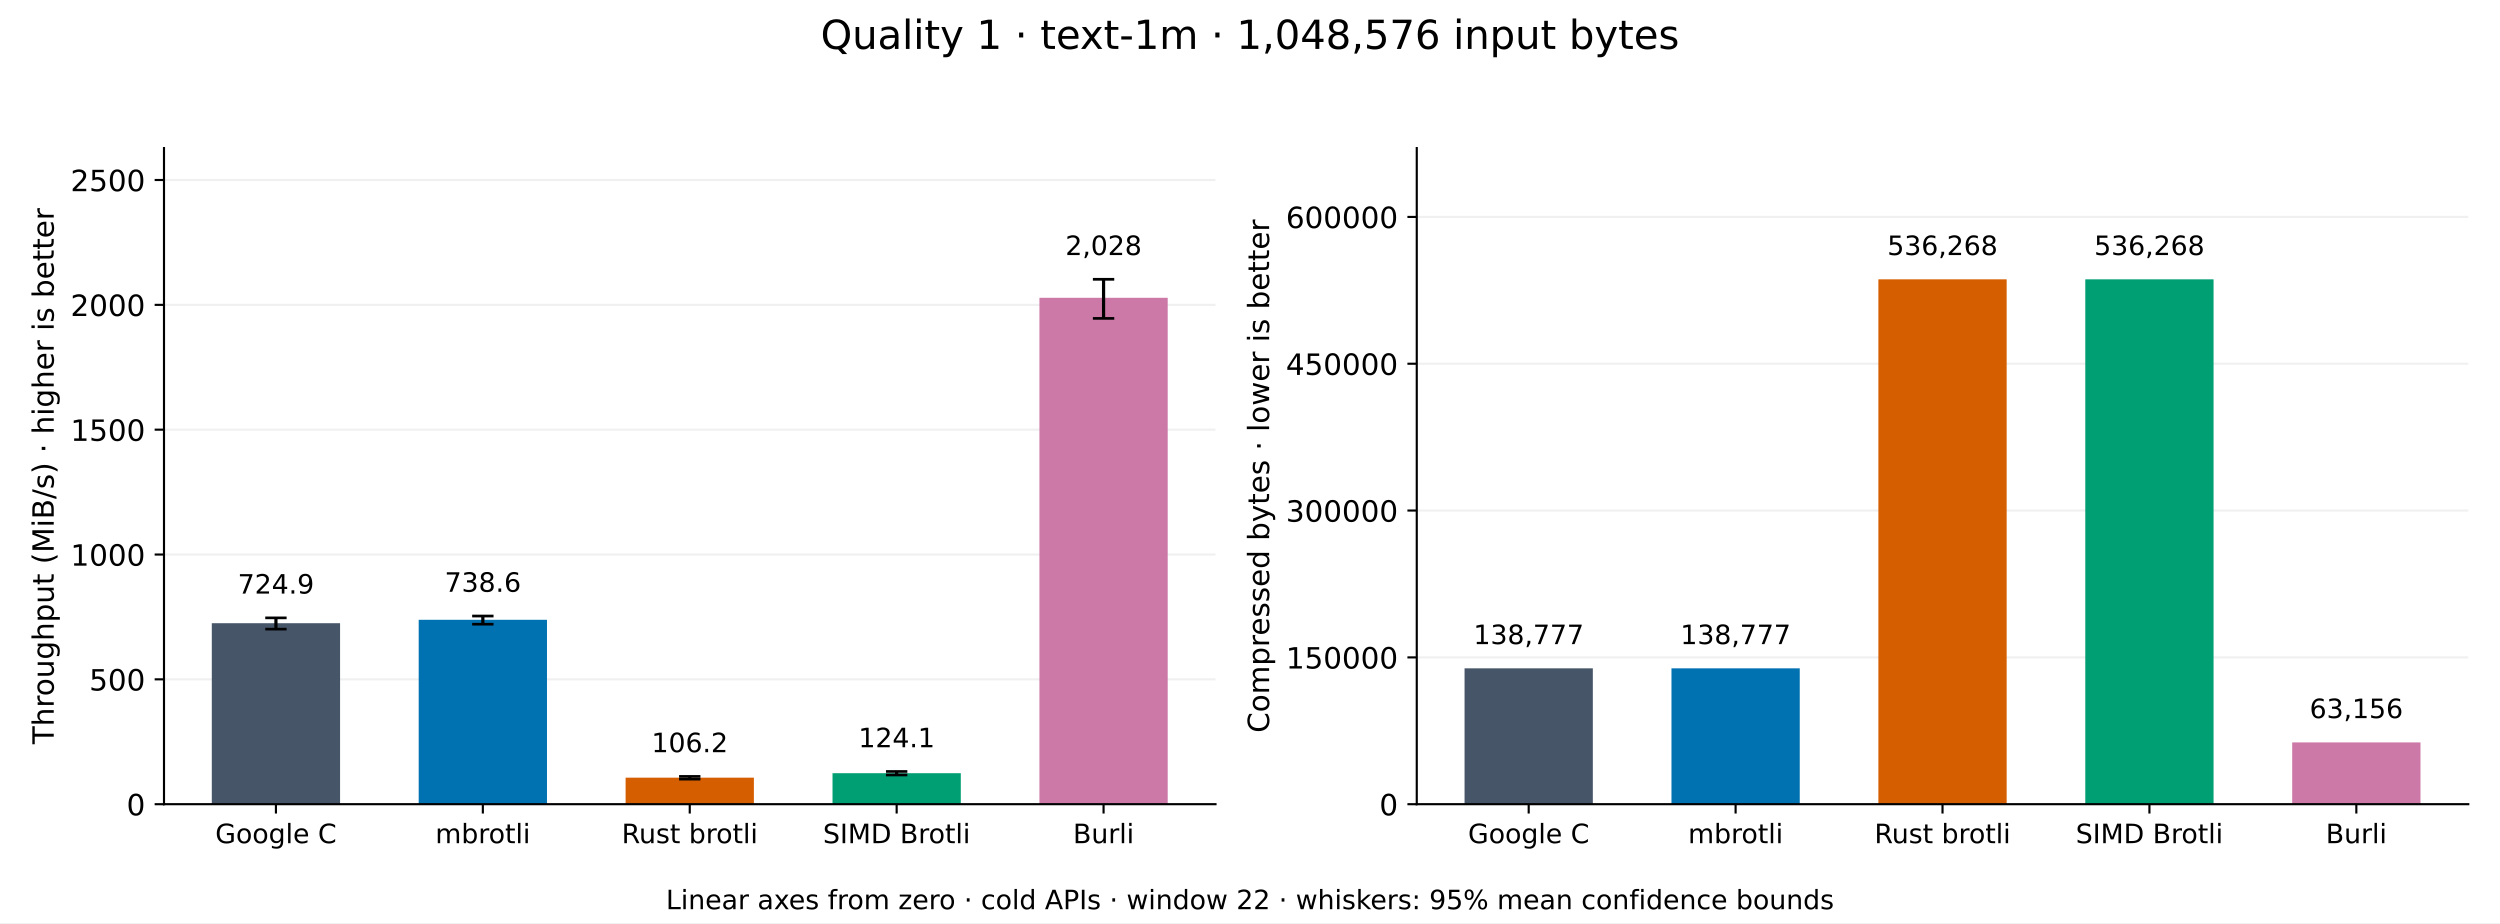
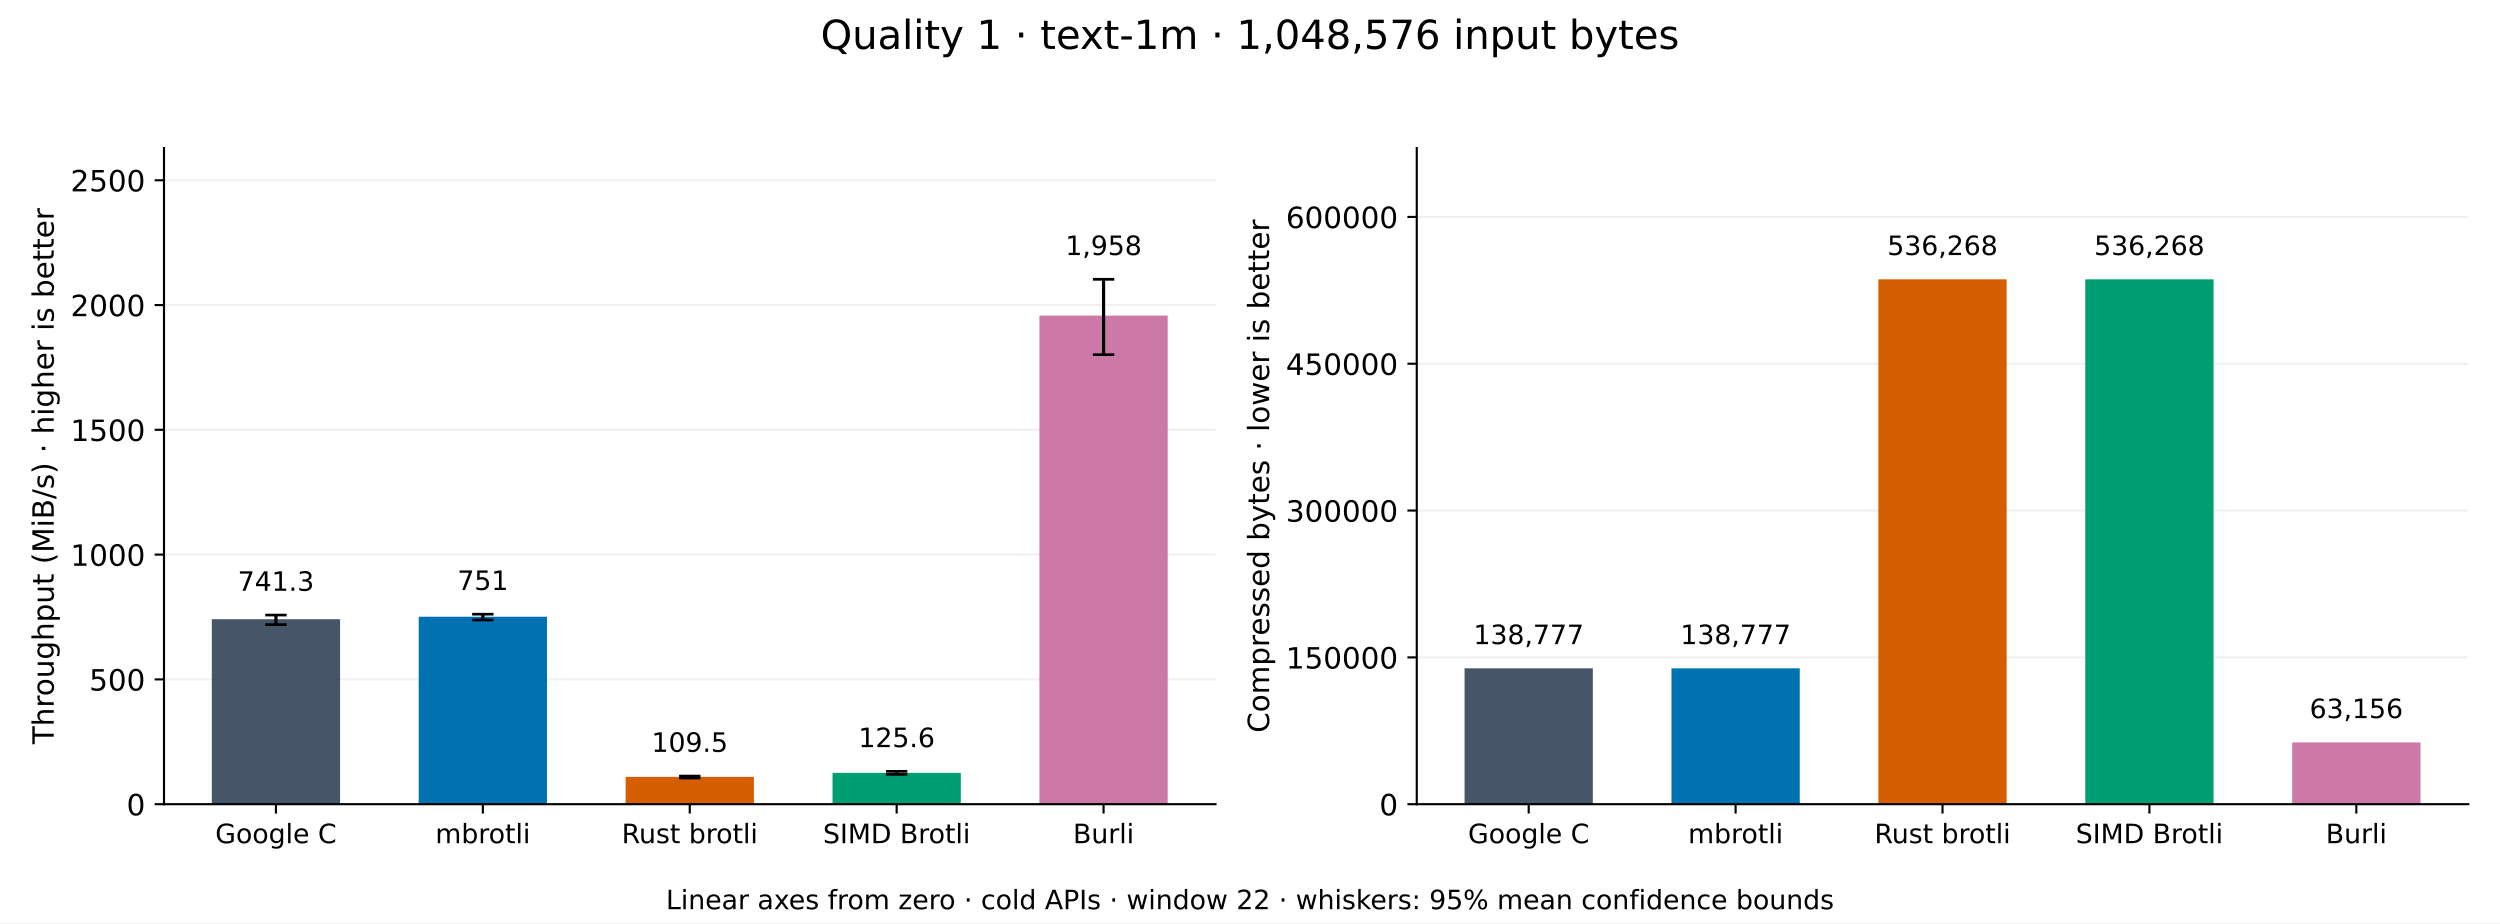
<svg xmlns="http://www.w3.org/2000/svg" xmlns:xlink="http://www.w3.org/1999/xlink" width="936pt" height="345.6pt" viewBox="0 0 936 345.6" version="1.1">
  <defs>
    <style type="text/css">*{stroke-linejoin: round; stroke-linecap: butt}</style>
  </defs>
  <g id="figure_1">
    <g id="patch_1">
      <path d="M 0 345.6 L 936 345.6 L 936 0 L 0 0 z " style="fill: #ffffff" />
    </g>
    <g id="axes_1">
      <g id="patch_2">
        <path d="M 61.4 301.088 L 455.085 301.088 L 455.085 55.44 L 61.4 55.44 z " style="fill: #ffffff" />
      </g>
      <g id="matplotlib.axis_1">
        <g id="xtick_1">
          <g id="line2d_1">
            <defs>
              <path id="m3d63aaa0ea" d="M 0 0 L 0 3.5 " style="stroke: #000000; stroke-width: 0.8" />
            </defs>
            <g>
              <use xlink:href="#m3d63aaa0ea" x="103.309" y="301.088" style="stroke: #000000; stroke-width: 0.8" />
            </g>
          </g>
          <g id="text_1">
            <text style="font-size: 10px; font-family: 'DejaVu Sans', 'Bitstream Vera Sans', 'Computer Modern Sans Serif', 'Lucida Grande', 'Verdana', 'Geneva', 'Lucid', 'Arial', 'Helvetica', 'Avant Garde', sans-serif; text-anchor: middle" x="103.309" y="315.686" transform="rotate(-0 103.3094 315.6864)">Google C</text>
          </g>
        </g>
        <g id="xtick_2">
          <g id="line2d_2">
            <g>
              <use xlink:href="#m3d63aaa0ea" x="180.776" y="301.088" style="stroke: #000000; stroke-width: 0.8" />
            </g>
          </g>
          <g id="text_2">
            <text style="font-size: 10px; font-family: 'DejaVu Sans', 'Bitstream Vera Sans', 'Computer Modern Sans Serif', 'Lucida Grande', 'Verdana', 'Geneva', 'Lucid', 'Arial', 'Helvetica', 'Avant Garde', sans-serif; text-anchor: middle" x="180.776" y="315.686" transform="rotate(-0 180.776 315.6864)">mbrotli</text>
          </g>
        </g>
        <g id="xtick_3">
          <g id="line2d_3">
            <g>
              <use xlink:href="#m3d63aaa0ea" x="258.243" y="301.088" style="stroke: #000000; stroke-width: 0.8" />
            </g>
          </g>
          <g id="text_3">
            <text style="font-size: 10px; font-family: 'DejaVu Sans', 'Bitstream Vera Sans', 'Computer Modern Sans Serif', 'Lucida Grande', 'Verdana', 'Geneva', 'Lucid', 'Arial', 'Helvetica', 'Avant Garde', sans-serif; text-anchor: middle" x="258.243" y="315.686" transform="rotate(-0 258.2425 315.6864)">Rust brotli</text>
          </g>
        </g>
        <g id="xtick_4">
          <g id="line2d_4">
            <g>
              <use xlink:href="#m3d63aaa0ea" x="335.709" y="301.088" style="stroke: #000000; stroke-width: 0.8" />
            </g>
          </g>
          <g id="text_4">
            <text style="font-size: 10px; font-family: 'DejaVu Sans', 'Bitstream Vera Sans', 'Computer Modern Sans Serif', 'Lucida Grande', 'Verdana', 'Geneva', 'Lucid', 'Arial', 'Helvetica', 'Avant Garde', sans-serif; text-anchor: middle" x="335.709" y="315.686" transform="rotate(-0 335.709 315.6864)">SIMD Brotli</text>
          </g>
        </g>
        <g id="xtick_5">
          <g id="line2d_5">
            <g>
              <use xlink:href="#m3d63aaa0ea" x="413.176" y="301.088" style="stroke: #000000; stroke-width: 0.8" />
            </g>
          </g>
          <g id="text_5">
            <text style="font-size: 10px; font-family: 'DejaVu Sans', 'Bitstream Vera Sans', 'Computer Modern Sans Serif', 'Lucida Grande', 'Verdana', 'Geneva', 'Lucid', 'Arial', 'Helvetica', 'Avant Garde', sans-serif; text-anchor: middle" x="413.176" y="315.686" transform="rotate(-0 413.1756 315.6864)">Burli</text>
          </g>
        </g>
      </g>
      <g id="matplotlib.axis_2">
        <g id="ytick_1">
          <g id="line2d_6">
            <path d="M 61.4 301.088 L 455.085 301.088 " clip-path="url(#pcc1e418cbf)" style="fill: none; stroke: #b0b0b0; stroke-opacity: 0.18; stroke-width: 0.8; stroke-linecap: square" />
          </g>
          <g id="line2d_7">
            <defs>
              <path id="mb6c034703b" d="M 0 0 L -3.5 0 " style="stroke: #000000; stroke-width: 0.8" />
            </defs>
            <g>
              <use xlink:href="#mb6c034703b" x="61.4" y="301.088" style="stroke: #000000; stroke-width: 0.8" />
            </g>
          </g>
          <g id="text_6">
            <text style="font-size: 11px; font-family: 'DejaVu Sans', 'Bitstream Vera Sans', 'Computer Modern Sans Serif', 'Lucida Grande', 'Verdana', 'Geneva', 'Lucid', 'Arial', 'Helvetica', 'Avant Garde', sans-serif; text-anchor: end" x="54.4" y="305.267" transform="rotate(-0 54.4 305.2671)">0</text>
          </g>
        </g>
        <g id="ytick_2">
          <g id="line2d_8">
-             <path d="M 61.4 254.351 L 455.085 254.351 " clip-path="url(#pcc1e418cbf)" style="fill: none; stroke: #b0b0b0; stroke-opacity: 0.18; stroke-width: 0.8; stroke-linecap: square" />
+             <path d="M 61.4 254.368 L 455.085 254.368 " clip-path="url(#pcc1e418cbf)" style="fill: none; stroke: #b0b0b0; stroke-opacity: 0.18; stroke-width: 0.8; stroke-linecap: square" />
          </g>
          <g id="line2d_9">
            <g>
-               <use xlink:href="#mb6c034703b" x="61.4" y="254.351" style="stroke: #000000; stroke-width: 0.8" />
+               <use xlink:href="#mb6c034703b" x="61.4" y="254.368" style="stroke: #000000; stroke-width: 0.8" />
            </g>
          </g>
          <g id="text_7">
-             <text style="font-size: 11px; font-family: 'DejaVu Sans', 'Bitstream Vera Sans', 'Computer Modern Sans Serif', 'Lucida Grande', 'Verdana', 'Geneva', 'Lucid', 'Arial', 'Helvetica', 'Avant Garde', sans-serif; text-anchor: end" x="54.4" y="258.53" transform="rotate(-0 54.4 258.5299)">500</text>
+             <text style="font-size: 11px; font-family: 'DejaVu Sans', 'Bitstream Vera Sans', 'Computer Modern Sans Serif', 'Lucida Grande', 'Verdana', 'Geneva', 'Lucid', 'Arial', 'Helvetica', 'Avant Garde', sans-serif; text-anchor: end" x="54.4" y="258.547" transform="rotate(-0 54.4 258.5471)">500</text>
          </g>
        </g>
        <g id="ytick_3">
          <g id="line2d_10">
-             <path d="M 61.4 207.614 L 455.085 207.614 " clip-path="url(#pcc1e418cbf)" style="fill: none; stroke: #b0b0b0; stroke-opacity: 0.18; stroke-width: 0.8; stroke-linecap: square" />
+             <path d="M 61.4 207.648 L 455.085 207.648 " clip-path="url(#pcc1e418cbf)" style="fill: none; stroke: #b0b0b0; stroke-opacity: 0.18; stroke-width: 0.8; stroke-linecap: square" />
          </g>
          <g id="line2d_11">
            <g>
-               <use xlink:href="#mb6c034703b" x="61.4" y="207.614" style="stroke: #000000; stroke-width: 0.8" />
+               <use xlink:href="#mb6c034703b" x="61.4" y="207.648" style="stroke: #000000; stroke-width: 0.8" />
            </g>
          </g>
          <g id="text_8">
-             <text style="font-size: 11px; font-family: 'DejaVu Sans', 'Bitstream Vera Sans', 'Computer Modern Sans Serif', 'Lucida Grande', 'Verdana', 'Geneva', 'Lucid', 'Arial', 'Helvetica', 'Avant Garde', sans-serif; text-anchor: end" x="54.4" y="211.793" transform="rotate(-0 54.4 211.7927)">1000</text>
+             <text style="font-size: 11px; font-family: 'DejaVu Sans', 'Bitstream Vera Sans', 'Computer Modern Sans Serif', 'Lucida Grande', 'Verdana', 'Geneva', 'Lucid', 'Arial', 'Helvetica', 'Avant Garde', sans-serif; text-anchor: end" x="54.4" y="211.827" transform="rotate(-0 54.4 211.8271)">1000</text>
          </g>
        </g>
        <g id="ytick_4">
          <g id="line2d_12">
-             <path d="M 61.4 160.876 L 455.085 160.876 " clip-path="url(#pcc1e418cbf)" style="fill: none; stroke: #b0b0b0; stroke-opacity: 0.18; stroke-width: 0.8; stroke-linecap: square" />
+             <path d="M 61.4 160.928 L 455.085 160.928 " clip-path="url(#pcc1e418cbf)" style="fill: none; stroke: #b0b0b0; stroke-opacity: 0.18; stroke-width: 0.8; stroke-linecap: square" />
          </g>
          <g id="line2d_13">
            <g>
-               <use xlink:href="#mb6c034703b" x="61.4" y="160.876" style="stroke: #000000; stroke-width: 0.8" />
+               <use xlink:href="#mb6c034703b" x="61.4" y="160.928" style="stroke: #000000; stroke-width: 0.8" />
            </g>
          </g>
          <g id="text_9">
-             <text style="font-size: 11px; font-family: 'DejaVu Sans', 'Bitstream Vera Sans', 'Computer Modern Sans Serif', 'Lucida Grande', 'Verdana', 'Geneva', 'Lucid', 'Arial', 'Helvetica', 'Avant Garde', sans-serif; text-anchor: end" x="54.4" y="165.055" transform="rotate(-0 54.4 165.0555)">1500</text>
+             <text style="font-size: 11px; font-family: 'DejaVu Sans', 'Bitstream Vera Sans', 'Computer Modern Sans Serif', 'Lucida Grande', 'Verdana', 'Geneva', 'Lucid', 'Arial', 'Helvetica', 'Avant Garde', sans-serif; text-anchor: end" x="54.4" y="165.107" transform="rotate(-0 54.4 165.1071)">1500</text>
          </g>
        </g>
        <g id="ytick_5">
          <g id="line2d_14">
-             <path d="M 61.4 114.139 L 455.085 114.139 " clip-path="url(#pcc1e418cbf)" style="fill: none; stroke: #b0b0b0; stroke-opacity: 0.18; stroke-width: 0.8; stroke-linecap: square" />
+             <path d="M 61.4 114.208 L 455.085 114.208 " clip-path="url(#pcc1e418cbf)" style="fill: none; stroke: #b0b0b0; stroke-opacity: 0.18; stroke-width: 0.8; stroke-linecap: square" />
          </g>
          <g id="line2d_15">
            <g>
-               <use xlink:href="#mb6c034703b" x="61.4" y="114.139" style="stroke: #000000; stroke-width: 0.8" />
+               <use xlink:href="#mb6c034703b" x="61.4" y="114.208" style="stroke: #000000; stroke-width: 0.8" />
            </g>
          </g>
          <g id="text_10">
-             <text style="font-size: 11px; font-family: 'DejaVu Sans', 'Bitstream Vera Sans', 'Computer Modern Sans Serif', 'Lucida Grande', 'Verdana', 'Geneva', 'Lucid', 'Arial', 'Helvetica', 'Avant Garde', sans-serif; text-anchor: end" x="54.4" y="118.318" transform="rotate(-0 54.4 118.3183)">2000</text>
+             <text style="font-size: 11px; font-family: 'DejaVu Sans', 'Bitstream Vera Sans', 'Computer Modern Sans Serif', 'Lucida Grande', 'Verdana', 'Geneva', 'Lucid', 'Arial', 'Helvetica', 'Avant Garde', sans-serif; text-anchor: end" x="54.4" y="118.387" transform="rotate(-0 54.4 118.3871)">2000</text>
          </g>
        </g>
        <g id="ytick_6">
          <g id="line2d_16">
-             <path d="M 61.4 67.402 L 455.085 67.402 " clip-path="url(#pcc1e418cbf)" style="fill: none; stroke: #b0b0b0; stroke-opacity: 0.18; stroke-width: 0.8; stroke-linecap: square" />
+             <path d="M 61.4 67.488 L 455.085 67.488 " clip-path="url(#pcc1e418cbf)" style="fill: none; stroke: #b0b0b0; stroke-opacity: 0.18; stroke-width: 0.8; stroke-linecap: square" />
          </g>
          <g id="line2d_17">
            <g>
-               <use xlink:href="#mb6c034703b" x="61.4" y="67.402" style="stroke: #000000; stroke-width: 0.8" />
+               <use xlink:href="#mb6c034703b" x="61.4" y="67.488" style="stroke: #000000; stroke-width: 0.8" />
            </g>
          </g>
          <g id="text_11">
-             <text style="font-size: 11px; font-family: 'DejaVu Sans', 'Bitstream Vera Sans', 'Computer Modern Sans Serif', 'Lucida Grande', 'Verdana', 'Geneva', 'Lucid', 'Arial', 'Helvetica', 'Avant Garde', sans-serif; text-anchor: end" x="54.4" y="71.581" transform="rotate(-0 54.4 71.58106)">2500</text>
+             <text style="font-size: 11px; font-family: 'DejaVu Sans', 'Bitstream Vera Sans', 'Computer Modern Sans Serif', 'Lucida Grande', 'Verdana', 'Geneva', 'Lucid', 'Arial', 'Helvetica', 'Avant Garde', sans-serif; text-anchor: end" x="54.4" y="71.667" transform="rotate(-0 54.4 71.66711)">2500</text>
          </g>
        </g>
        <g id="text_12">
          <text style="font-size: 11px; font-family: 'DejaVu Sans', 'Bitstream Vera Sans', 'Computer Modern Sans Serif', 'Lucida Grande', 'Verdana', 'Geneva', 'Lucid', 'Arial', 'Helvetica', 'Avant Garde', sans-serif; text-anchor: middle" x="20.117" y="178.264" transform="rotate(-90 20.11734 178.264)">Throughput (MiB/s) · higher is better</text>
        </g>
      </g>
      <g id="patch_3">
-         <path d="M 79.295 301.088 L 127.324 301.088 L 127.324 233.333 L 79.295 233.333 z " clip-path="url(#pcc1e418cbf)" style="fill: #475569" />
+         <path d="M 79.295 301.088 L 127.324 301.088 L 127.324 231.825 L 79.295 231.825 z " clip-path="url(#pcc1e418cbf)" style="fill: #475569" />
      </g>
      <g id="patch_4">
-         <path d="M 156.761 301.088 L 204.791 301.088 L 204.791 232.044 L 156.761 232.044 z " clip-path="url(#pcc1e418cbf)" style="fill: #0072b2" />
+         <path d="M 156.761 301.088 L 204.791 301.088 L 204.791 230.913 L 156.761 230.913 z " clip-path="url(#pcc1e418cbf)" style="fill: #0072b2" />
      </g>
      <g id="patch_5">
-         <path d="M 234.228 301.088 L 282.257 301.088 L 282.257 291.158 L 234.228 291.158 z " clip-path="url(#pcc1e418cbf)" style="fill: #d55e00" />
+         <path d="M 234.228 301.088 L 282.257 301.088 L 282.257 290.856 L 234.228 290.856 z " clip-path="url(#pcc1e418cbf)" style="fill: #d55e00" />
      </g>
      <g id="patch_6">
-         <path d="M 311.694 301.088 L 359.724 301.088 L 359.724 289.485 L 311.694 289.485 z " clip-path="url(#pcc1e418cbf)" style="fill: #009e73" />
+         <path d="M 311.694 301.088 L 359.724 301.088 L 359.724 289.354 L 311.694 289.354 z " clip-path="url(#pcc1e418cbf)" style="fill: #009e73" />
      </g>
      <g id="patch_7">
-         <path d="M 389.161 301.088 L 437.19 301.088 L 437.19 111.49 L 389.161 111.49 z " clip-path="url(#pcc1e418cbf)" style="fill: #cc79a7" />
+         <path d="M 389.161 301.088 L 437.19 301.088 L 437.19 118.153 L 389.161 118.153 z " clip-path="url(#pcc1e418cbf)" style="fill: #cc79a7" />
      </g>
      <g id="LineCollection_1">
-         <path d="M 103.309 235.557 L 103.309 231.321 " clip-path="url(#pcc1e418cbf)" style="fill: none; stroke: #000000; stroke-width: 1.2" />
-         <path d="M 180.776 233.693 L 180.776 230.644 " clip-path="url(#pcc1e418cbf)" style="fill: none; stroke: #000000; stroke-width: 1.2" />
-         <path d="M 258.243 291.698 L 258.243 290.694 " clip-path="url(#pcc1e418cbf)" style="fill: none; stroke: #000000; stroke-width: 1.2" />
-         <path d="M 335.709 290.17 L 335.709 288.845 " clip-path="url(#pcc1e418cbf)" style="fill: none; stroke: #000000; stroke-width: 1.2" />
-         <path d="M 413.176 119.212 L 413.176 104.57 " clip-path="url(#pcc1e418cbf)" style="fill: none; stroke: #000000; stroke-width: 1.2" />
+         <path d="M 103.309 233.841 L 103.309 230.279 " clip-path="url(#pcc1e418cbf)" style="fill: none; stroke: #000000; stroke-width: 1.2" />
+         <path d="M 180.776 232.13 L 180.776 229.966 " clip-path="url(#pcc1e418cbf)" style="fill: none; stroke: #000000; stroke-width: 1.2" />
+         <path d="M 258.243 291.315 L 258.243 290.57 " clip-path="url(#pcc1e418cbf)" style="fill: none; stroke: #000000; stroke-width: 1.2" />
+         <path d="M 335.709 289.924 L 335.709 288.798 " clip-path="url(#pcc1e418cbf)" style="fill: none; stroke: #000000; stroke-width: 1.2" />
+         <path d="M 413.176 132.784 L 413.176 104.57 " clip-path="url(#pcc1e418cbf)" style="fill: none; stroke: #000000; stroke-width: 1.2" />
      </g>
      <g id="line2d_18">
        <defs>
          <path id="ma4d3aa00d3" d="M 4 0 L -4 -0 " style="stroke: #000000" />
        </defs>
        <g clip-path="url(#pcc1e418cbf)">
-           <use xlink:href="#ma4d3aa00d3" x="103.309" y="235.557" style="fill: #1f77b4; stroke: #000000" />
-           <use xlink:href="#ma4d3aa00d3" x="180.776" y="233.693" style="fill: #1f77b4; stroke: #000000" />
-           <use xlink:href="#ma4d3aa00d3" x="258.243" y="291.698" style="fill: #1f77b4; stroke: #000000" />
-           <use xlink:href="#ma4d3aa00d3" x="335.709" y="290.17" style="fill: #1f77b4; stroke: #000000" />
-           <use xlink:href="#ma4d3aa00d3" x="413.176" y="119.212" style="fill: #1f77b4; stroke: #000000" />
+           <use xlink:href="#ma4d3aa00d3" x="103.309" y="233.841" style="fill: #1f77b4; stroke: #000000" />
+           <use xlink:href="#ma4d3aa00d3" x="180.776" y="232.13" style="fill: #1f77b4; stroke: #000000" />
+           <use xlink:href="#ma4d3aa00d3" x="258.243" y="291.315" style="fill: #1f77b4; stroke: #000000" />
+           <use xlink:href="#ma4d3aa00d3" x="335.709" y="289.924" style="fill: #1f77b4; stroke: #000000" />
+           <use xlink:href="#ma4d3aa00d3" x="413.176" y="132.784" style="fill: #1f77b4; stroke: #000000" />
        </g>
      </g>
      <g id="line2d_19">
        <g clip-path="url(#pcc1e418cbf)">
-           <use xlink:href="#ma4d3aa00d3" x="103.309" y="231.321" style="fill: #1f77b4; stroke: #000000" />
-           <use xlink:href="#ma4d3aa00d3" x="180.776" y="230.644" style="fill: #1f77b4; stroke: #000000" />
-           <use xlink:href="#ma4d3aa00d3" x="258.243" y="290.694" style="fill: #1f77b4; stroke: #000000" />
-           <use xlink:href="#ma4d3aa00d3" x="335.709" y="288.845" style="fill: #1f77b4; stroke: #000000" />
+           <use xlink:href="#ma4d3aa00d3" x="103.309" y="230.279" style="fill: #1f77b4; stroke: #000000" />
+           <use xlink:href="#ma4d3aa00d3" x="180.776" y="229.966" style="fill: #1f77b4; stroke: #000000" />
+           <use xlink:href="#ma4d3aa00d3" x="258.243" y="290.57" style="fill: #1f77b4; stroke: #000000" />
+           <use xlink:href="#ma4d3aa00d3" x="335.709" y="288.798" style="fill: #1f77b4; stroke: #000000" />
          <use xlink:href="#ma4d3aa00d3" x="413.176" y="104.57" style="fill: #1f77b4; stroke: #000000" />
        </g>
      </g>
      <g id="patch_8">
        <path d="M 61.4 301.088 L 61.4 55.44 " style="fill: none; stroke: #000000; stroke-width: 0.8; stroke-linejoin: miter; stroke-linecap: square" />
      </g>
      <g id="patch_9">
        <path d="M 61.4 301.088 L 455.085 301.088 " style="fill: none; stroke: #000000; stroke-width: 0.8; stroke-linejoin: miter; stroke-linecap: square" />
      </g>
      <g id="text_13">
        <g id="patch_10">
-           <path d="M 87.995 225.321 L 118.623 225.321 L 118.623 213.643 L 87.995 213.643 z " style="fill: #ffffff; opacity: 0.9" />
-         </g>
-         <text style="font-size: 10px; font-family: 'DejaVu Sans', 'Bitstream Vera Sans', 'Computer Modern Sans Serif', 'Lucida Grande', 'Verdana', 'Geneva', 'Lucid', 'Arial', 'Helvetica', 'Avant Garde', sans-serif; text-anchor: middle" x="103.309" y="222.242" transform="rotate(-0 103.3094 222.2417)">724.9</text>
+           <path d="M 87.995 224.279 L 118.623 224.279 L 118.623 212.601 L 87.995 212.601 z " style="fill: #ffffff; opacity: 0.9" />
+         </g>
+         <text style="font-size: 10px; font-family: 'DejaVu Sans', 'Bitstream Vera Sans', 'Computer Modern Sans Serif', 'Lucida Grande', 'Verdana', 'Geneva', 'Lucid', 'Arial', 'Helvetica', 'Avant Garde', sans-serif; text-anchor: middle" x="103.309" y="221.2" transform="rotate(-0 103.3094 221.1997)">741.3</text>
      </g>
      <g id="text_14">
        <g id="patch_11">
-           <path d="M 165.462 224.644 L 196.09 224.644 L 196.09 212.966 L 165.462 212.966 z " style="fill: #ffffff; opacity: 0.9" />
-         </g>
-         <text style="font-size: 10px; font-family: 'DejaVu Sans', 'Bitstream Vera Sans', 'Computer Modern Sans Serif', 'Lucida Grande', 'Verdana', 'Geneva', 'Lucid', 'Arial', 'Helvetica', 'Avant Garde', sans-serif; text-anchor: middle" x="180.776" y="221.564" transform="rotate(-0 180.776 221.5642)">738.6</text>
+           <path d="M 170.232 223.966 L 191.32 223.966 L 191.32 212.288 L 170.232 212.288 z " style="fill: #ffffff; opacity: 0.9" />
+         </g>
+         <text style="font-size: 10px; font-family: 'DejaVu Sans', 'Bitstream Vera Sans', 'Computer Modern Sans Serif', 'Lucida Grande', 'Verdana', 'Geneva', 'Lucid', 'Arial', 'Helvetica', 'Avant Garde', sans-serif; text-anchor: middle" x="180.776" y="220.887" transform="rotate(-0 180.776 220.8866)">751</text>
      </g>
      <g id="text_15">
        <g id="patch_12">
-           <path d="M 242.928 284.694 L 273.557 284.694 L 273.557 273.016 L 242.928 273.016 z " style="fill: #ffffff; opacity: 0.9" />
-         </g>
-         <text style="font-size: 10px; font-family: 'DejaVu Sans', 'Bitstream Vera Sans', 'Computer Modern Sans Serif', 'Lucida Grande', 'Verdana', 'Geneva', 'Lucid', 'Arial', 'Helvetica', 'Avant Garde', sans-serif; text-anchor: middle" x="258.243" y="281.615" transform="rotate(-0 258.2425 281.6146)">106.2</text>
+           <path d="M 242.928 284.57 L 273.557 284.57 L 273.557 272.892 L 242.928 272.892 z " style="fill: #ffffff; opacity: 0.9" />
+         </g>
+         <text style="font-size: 10px; font-family: 'DejaVu Sans', 'Bitstream Vera Sans', 'Computer Modern Sans Serif', 'Lucida Grande', 'Verdana', 'Geneva', 'Lucid', 'Arial', 'Helvetica', 'Avant Garde', sans-serif; text-anchor: middle" x="258.243" y="281.49" transform="rotate(-0 258.2425 281.4901)">109.5</text>
      </g>
      <g id="text_16">
        <g id="patch_13">
-           <path d="M 320.395 282.845 L 351.023 282.845 L 351.023 271.167 L 320.395 271.167 z " style="fill: #ffffff; opacity: 0.9" />
-         </g>
-         <text style="font-size: 10px; font-family: 'DejaVu Sans', 'Bitstream Vera Sans', 'Computer Modern Sans Serif', 'Lucida Grande', 'Verdana', 'Geneva', 'Lucid', 'Arial', 'Helvetica', 'Avant Garde', sans-serif; text-anchor: middle" x="335.709" y="279.765" transform="rotate(-0 335.709 279.7654)">124.1</text>
+           <path d="M 320.395 282.798 L 351.023 282.798 L 351.023 271.12 L 320.395 271.12 z " style="fill: #ffffff; opacity: 0.9" />
+         </g>
+         <text style="font-size: 10px; font-family: 'DejaVu Sans', 'Bitstream Vera Sans', 'Computer Modern Sans Serif', 'Lucida Grande', 'Verdana', 'Geneva', 'Lucid', 'Arial', 'Helvetica', 'Avant Garde', sans-serif; text-anchor: middle" x="335.709" y="279.719" transform="rotate(-0 335.709 279.7188)">125.6</text>
      </g>
      <g id="text_17">
        <g id="patch_14">
          <path d="M 397.862 98.57 L 428.49 98.57 L 428.49 86.891 L 397.862 86.891 z " style="fill: #ffffff; opacity: 0.9" />
        </g>
-         <text style="font-size: 10px; font-family: 'DejaVu Sans', 'Bitstream Vera Sans', 'Computer Modern Sans Serif', 'Lucida Grande', 'Verdana', 'Geneva', 'Lucid', 'Arial', 'Helvetica', 'Avant Garde', sans-serif; text-anchor: middle" x="413.176" y="95.49" transform="rotate(-0 413.1756 95.48991)">2,028</text>
+         <text style="font-size: 10px; font-family: 'DejaVu Sans', 'Bitstream Vera Sans', 'Computer Modern Sans Serif', 'Lucida Grande', 'Verdana', 'Geneva', 'Lucid', 'Arial', 'Helvetica', 'Avant Garde', sans-serif; text-anchor: middle" x="413.176" y="95.49" transform="rotate(-0 413.1756 95.48991)">1,958</text>
      </g>
    </g>
    <g id="axes_2">
      <g id="patch_15">
        <path d="M 530.435 301.088 L 924.12 301.088 L 924.12 55.44 L 530.435 55.44 z " style="fill: #ffffff" />
      </g>
      <g id="matplotlib.axis_3">
        <g id="xtick_6">
          <g id="line2d_20">
            <g>
              <use xlink:href="#m3d63aaa0ea" x="572.344" y="301.088" style="stroke: #000000; stroke-width: 0.8" />
            </g>
          </g>
          <g id="text_18">
            <text style="font-size: 10px; font-family: 'DejaVu Sans', 'Bitstream Vera Sans', 'Computer Modern Sans Serif', 'Lucida Grande', 'Verdana', 'Geneva', 'Lucid', 'Arial', 'Helvetica', 'Avant Garde', sans-serif; text-anchor: middle" x="572.344" y="315.686" transform="rotate(-0 572.3444 315.6864)">Google C</text>
          </g>
        </g>
        <g id="xtick_7">
          <g id="line2d_21">
            <g>
              <use xlink:href="#m3d63aaa0ea" x="649.811" y="301.088" style="stroke: #000000; stroke-width: 0.8" />
            </g>
          </g>
          <g id="text_19">
            <text style="font-size: 10px; font-family: 'DejaVu Sans', 'Bitstream Vera Sans', 'Computer Modern Sans Serif', 'Lucida Grande', 'Verdana', 'Geneva', 'Lucid', 'Arial', 'Helvetica', 'Avant Garde', sans-serif; text-anchor: middle" x="649.811" y="315.686" transform="rotate(-0 649.811 315.6864)">mbrotli</text>
          </g>
        </g>
        <g id="xtick_8">
          <g id="line2d_22">
            <g>
              <use xlink:href="#m3d63aaa0ea" x="727.278" y="301.088" style="stroke: #000000; stroke-width: 0.8" />
            </g>
          </g>
          <g id="text_20">
            <text style="font-size: 10px; font-family: 'DejaVu Sans', 'Bitstream Vera Sans', 'Computer Modern Sans Serif', 'Lucida Grande', 'Verdana', 'Geneva', 'Lucid', 'Arial', 'Helvetica', 'Avant Garde', sans-serif; text-anchor: middle" x="727.278" y="315.686" transform="rotate(-0 727.2775 315.6864)">Rust brotli</text>
          </g>
        </g>
        <g id="xtick_9">
          <g id="line2d_23">
            <g>
              <use xlink:href="#m3d63aaa0ea" x="804.744" y="301.088" style="stroke: #000000; stroke-width: 0.8" />
            </g>
          </g>
          <g id="text_21">
            <text style="font-size: 10px; font-family: 'DejaVu Sans', 'Bitstream Vera Sans', 'Computer Modern Sans Serif', 'Lucida Grande', 'Verdana', 'Geneva', 'Lucid', 'Arial', 'Helvetica', 'Avant Garde', sans-serif; text-anchor: middle" x="804.744" y="315.686" transform="rotate(-0 804.744 315.6864)">SIMD Brotli</text>
          </g>
        </g>
        <g id="xtick_10">
          <g id="line2d_24">
            <g>
              <use xlink:href="#m3d63aaa0ea" x="882.211" y="301.088" style="stroke: #000000; stroke-width: 0.8" />
            </g>
          </g>
          <g id="text_22">
            <text style="font-size: 10px; font-family: 'DejaVu Sans', 'Bitstream Vera Sans', 'Computer Modern Sans Serif', 'Lucida Grande', 'Verdana', 'Geneva', 'Lucid', 'Arial', 'Helvetica', 'Avant Garde', sans-serif; text-anchor: middle" x="882.211" y="315.686" transform="rotate(-0 882.2106 315.6864)">Burli</text>
          </g>
        </g>
      </g>
      <g id="matplotlib.axis_4">
        <g id="ytick_7">
          <g id="line2d_25">
            <path d="M 530.435 301.088 L 924.12 301.088 " clip-path="url(#pe91b26eef3)" style="fill: none; stroke: #b0b0b0; stroke-opacity: 0.18; stroke-width: 0.8; stroke-linecap: square" />
          </g>
          <g id="line2d_26">
            <g>
              <use xlink:href="#mb6c034703b" x="530.435" y="301.088" style="stroke: #000000; stroke-width: 0.8" />
            </g>
          </g>
          <g id="text_23">
            <text style="font-size: 11px; font-family: 'DejaVu Sans', 'Bitstream Vera Sans', 'Computer Modern Sans Serif', 'Lucida Grande', 'Verdana', 'Geneva', 'Lucid', 'Arial', 'Helvetica', 'Avant Garde', sans-serif; text-anchor: end" x="523.435" y="305.267" transform="rotate(-0 523.435 305.2671)">0</text>
          </g>
        </g>
        <g id="ytick_8">
          <g id="line2d_27">
            <path d="M 530.435 246.12 L 924.12 246.12 " clip-path="url(#pe91b26eef3)" style="fill: none; stroke: #b0b0b0; stroke-opacity: 0.18; stroke-width: 0.8; stroke-linecap: square" />
          </g>
          <g id="line2d_28">
            <g>
              <use xlink:href="#mb6c034703b" x="530.435" y="246.12" style="stroke: #000000; stroke-width: 0.8" />
            </g>
          </g>
          <g id="text_24">
            <text style="font-size: 11px; font-family: 'DejaVu Sans', 'Bitstream Vera Sans', 'Computer Modern Sans Serif', 'Lucida Grande', 'Verdana', 'Geneva', 'Lucid', 'Arial', 'Helvetica', 'Avant Garde', sans-serif; text-anchor: end" x="523.435" y="250.299" transform="rotate(-0 523.435 250.2988)">150000</text>
          </g>
        </g>
        <g id="ytick_9">
          <g id="line2d_29">
            <path d="M 530.435 191.151 L 924.12 191.151 " clip-path="url(#pe91b26eef3)" style="fill: none; stroke: #b0b0b0; stroke-opacity: 0.18; stroke-width: 0.8; stroke-linecap: square" />
          </g>
          <g id="line2d_30">
            <g>
              <use xlink:href="#mb6c034703b" x="530.435" y="191.151" style="stroke: #000000; stroke-width: 0.8" />
            </g>
          </g>
          <g id="text_25">
            <text style="font-size: 11px; font-family: 'DejaVu Sans', 'Bitstream Vera Sans', 'Computer Modern Sans Serif', 'Lucida Grande', 'Verdana', 'Geneva', 'Lucid', 'Arial', 'Helvetica', 'Avant Garde', sans-serif; text-anchor: end" x="523.435" y="195.33" transform="rotate(-0 523.435 195.3305)">300000</text>
          </g>
        </g>
        <g id="ytick_10">
          <g id="line2d_31">
            <path d="M 530.435 136.183 L 924.12 136.183 " clip-path="url(#pe91b26eef3)" style="fill: none; stroke: #b0b0b0; stroke-opacity: 0.18; stroke-width: 0.8; stroke-linecap: square" />
          </g>
          <g id="line2d_32">
            <g>
              <use xlink:href="#mb6c034703b" x="530.435" y="136.183" style="stroke: #000000; stroke-width: 0.8" />
            </g>
          </g>
          <g id="text_26">
            <text style="font-size: 11px; font-family: 'DejaVu Sans', 'Bitstream Vera Sans', 'Computer Modern Sans Serif', 'Lucida Grande', 'Verdana', 'Geneva', 'Lucid', 'Arial', 'Helvetica', 'Avant Garde', sans-serif; text-anchor: end" x="523.435" y="140.362" transform="rotate(-0 523.435 140.3621)">450000</text>
          </g>
        </g>
        <g id="ytick_11">
          <g id="line2d_33">
            <path d="M 530.435 81.215 L 924.12 81.215 " clip-path="url(#pe91b26eef3)" style="fill: none; stroke: #b0b0b0; stroke-opacity: 0.18; stroke-width: 0.8; stroke-linecap: square" />
          </g>
          <g id="line2d_34">
            <g>
              <use xlink:href="#mb6c034703b" x="530.435" y="81.215" style="stroke: #000000; stroke-width: 0.8" />
            </g>
          </g>
          <g id="text_27">
            <text style="font-size: 11px; font-family: 'DejaVu Sans', 'Bitstream Vera Sans', 'Computer Modern Sans Serif', 'Lucida Grande', 'Verdana', 'Geneva', 'Lucid', 'Arial', 'Helvetica', 'Avant Garde', sans-serif; text-anchor: end" x="523.435" y="85.394" transform="rotate(-0 523.435 85.39379)">600000</text>
          </g>
        </g>
        <g id="text_28">
          <text style="font-size: 11px; font-family: 'DejaVu Sans', 'Bitstream Vera Sans', 'Computer Modern Sans Serif', 'Lucida Grande', 'Verdana', 'Geneva', 'Lucid', 'Arial', 'Helvetica', 'Avant Garde', sans-serif; text-anchor: middle" x="475.155" y="178.264" transform="rotate(-90 475.1548 178.264)">Compressed bytes · lower is better</text>
        </g>
      </g>
      <g id="patch_16">
        <path d="M 548.33 301.088 L 596.359 301.088 L 596.359 250.232 L 548.33 250.232 z " clip-path="url(#pe91b26eef3)" style="fill: #475569" />
      </g>
      <g id="patch_17">
        <path d="M 625.796 301.088 L 673.826 301.088 L 673.826 250.232 L 625.796 250.232 z " clip-path="url(#pe91b26eef3)" style="fill: #0072b2" />
      </g>
      <g id="patch_18">
        <path d="M 703.263 301.088 L 751.292 301.088 L 751.292 104.57 L 703.263 104.57 z " clip-path="url(#pe91b26eef3)" style="fill: #d55e00" />
      </g>
      <g id="patch_19">
        <path d="M 780.729 301.088 L 828.759 301.088 L 828.759 104.57 L 780.729 104.57 z " clip-path="url(#pe91b26eef3)" style="fill: #009e73" />
      </g>
      <g id="patch_20">
        <path d="M 858.196 301.088 L 906.225 301.088 L 906.225 277.944 L 858.196 277.944 z " clip-path="url(#pe91b26eef3)" style="fill: #cc79a7" />
      </g>
      <g id="patch_21">
        <path d="M 530.435 301.088 L 530.435 55.44 " style="fill: none; stroke: #000000; stroke-width: 0.8; stroke-linejoin: miter; stroke-linecap: square" />
      </g>
      <g id="patch_22">
        <path d="M 530.435 301.088 L 924.12 301.088 " style="fill: none; stroke: #000000; stroke-width: 0.8; stroke-linejoin: miter; stroke-linecap: square" />
      </g>
      <g id="text_29">
        <g id="patch_23">
          <path d="M 550.668 244.232 L 594.021 244.232 L 594.021 232.554 L 550.668 232.554 z " style="fill: #ffffff; opacity: 0.9" />
        </g>
        <text style="font-size: 10px; font-family: 'DejaVu Sans', 'Bitstream Vera Sans', 'Computer Modern Sans Serif', 'Lucida Grande', 'Verdana', 'Geneva', 'Lucid', 'Arial', 'Helvetica', 'Avant Garde', sans-serif; text-anchor: middle" x="572.344" y="241.153" transform="rotate(-0 572.3444 241.1527)">138,777</text>
      </g>
      <g id="text_30">
        <g id="patch_24">
          <path d="M 628.134 244.232 L 671.488 244.232 L 671.488 232.554 L 628.134 232.554 z " style="fill: #ffffff; opacity: 0.9" />
        </g>
        <text style="font-size: 10px; font-family: 'DejaVu Sans', 'Bitstream Vera Sans', 'Computer Modern Sans Serif', 'Lucida Grande', 'Verdana', 'Geneva', 'Lucid', 'Arial', 'Helvetica', 'Avant Garde', sans-serif; text-anchor: middle" x="649.811" y="241.153" transform="rotate(-0 649.811 241.1527)">138,777</text>
      </g>
      <g id="text_31">
        <g id="patch_25">
          <path d="M 705.601 98.57 L 748.954 98.57 L 748.954 86.891 L 705.601 86.891 z " style="fill: #ffffff; opacity: 0.9" />
        </g>
        <text style="font-size: 10px; font-family: 'DejaVu Sans', 'Bitstream Vera Sans', 'Computer Modern Sans Serif', 'Lucida Grande', 'Verdana', 'Geneva', 'Lucid', 'Arial', 'Helvetica', 'Avant Garde', sans-serif; text-anchor: middle" x="727.278" y="95.49" transform="rotate(-0 727.2775 95.48991)">536,268</text>
      </g>
      <g id="text_32">
        <g id="patch_26">
          <path d="M 783.067 98.57 L 826.421 98.57 L 826.421 86.891 L 783.067 86.891 z " style="fill: #ffffff; opacity: 0.9" />
        </g>
        <text style="font-size: 10px; font-family: 'DejaVu Sans', 'Bitstream Vera Sans', 'Computer Modern Sans Serif', 'Lucida Grande', 'Verdana', 'Geneva', 'Lucid', 'Arial', 'Helvetica', 'Avant Garde', sans-serif; text-anchor: middle" x="804.744" y="95.49" transform="rotate(-0 804.744 95.48991)">536,268</text>
      </g>
      <g id="text_33">
        <g id="patch_27">
          <path d="M 863.715 271.944 L 900.706 271.944 L 900.706 260.266 L 863.715 260.266 z " style="fill: #ffffff; opacity: 0.9" />
        </g>
        <text style="font-size: 10px; font-family: 'DejaVu Sans', 'Bitstream Vera Sans', 'Computer Modern Sans Serif', 'Lucida Grande', 'Verdana', 'Geneva', 'Lucid', 'Arial', 'Helvetica', 'Avant Garde', sans-serif; text-anchor: middle" x="882.211" y="268.864" transform="rotate(-0 882.2106 268.8644)">63,156</text>
      </g>
    </g>
    <g id="text_34">
      <text style="font-size: 15px; font-family: 'DejaVu Sans', 'Bitstream Vera Sans', 'Computer Modern Sans Serif', 'Lucida Grande', 'Verdana', 'Geneva', 'Lucid', 'Arial', 'Helvetica', 'Avant Garde', sans-serif; text-anchor: middle" x="468" y="18.31" transform="rotate(-0 468 18.30966)">Quality 1 · text-1m · 1,048,576 input bytes</text>
    </g>
    <g id="text_35">
      <text style="font-size: 10px; font-family: 'DejaVu Sans', 'Bitstream Vera Sans', 'Computer Modern Sans Serif', 'Lucida Grande', 'Verdana', 'Geneva', 'Lucid', 'Arial', 'Helvetica', 'Avant Garde', sans-serif; text-anchor: middle" x="468" y="340.416" transform="rotate(-0 468 340.416)">Linear axes from zero · cold APIs · window 22 · whiskers: 95% mean confidence bounds</text>
    </g>
  </g>
  <defs>
    <clipPath id="pcc1e418cbf">
      <rect x="61.4" y="55.44" width="393.685" height="245.648" />
    </clipPath>
    <clipPath id="pe91b26eef3">
      <rect x="530.435" y="55.44" width="393.685" height="245.648" />
    </clipPath>
  </defs>
</svg>
